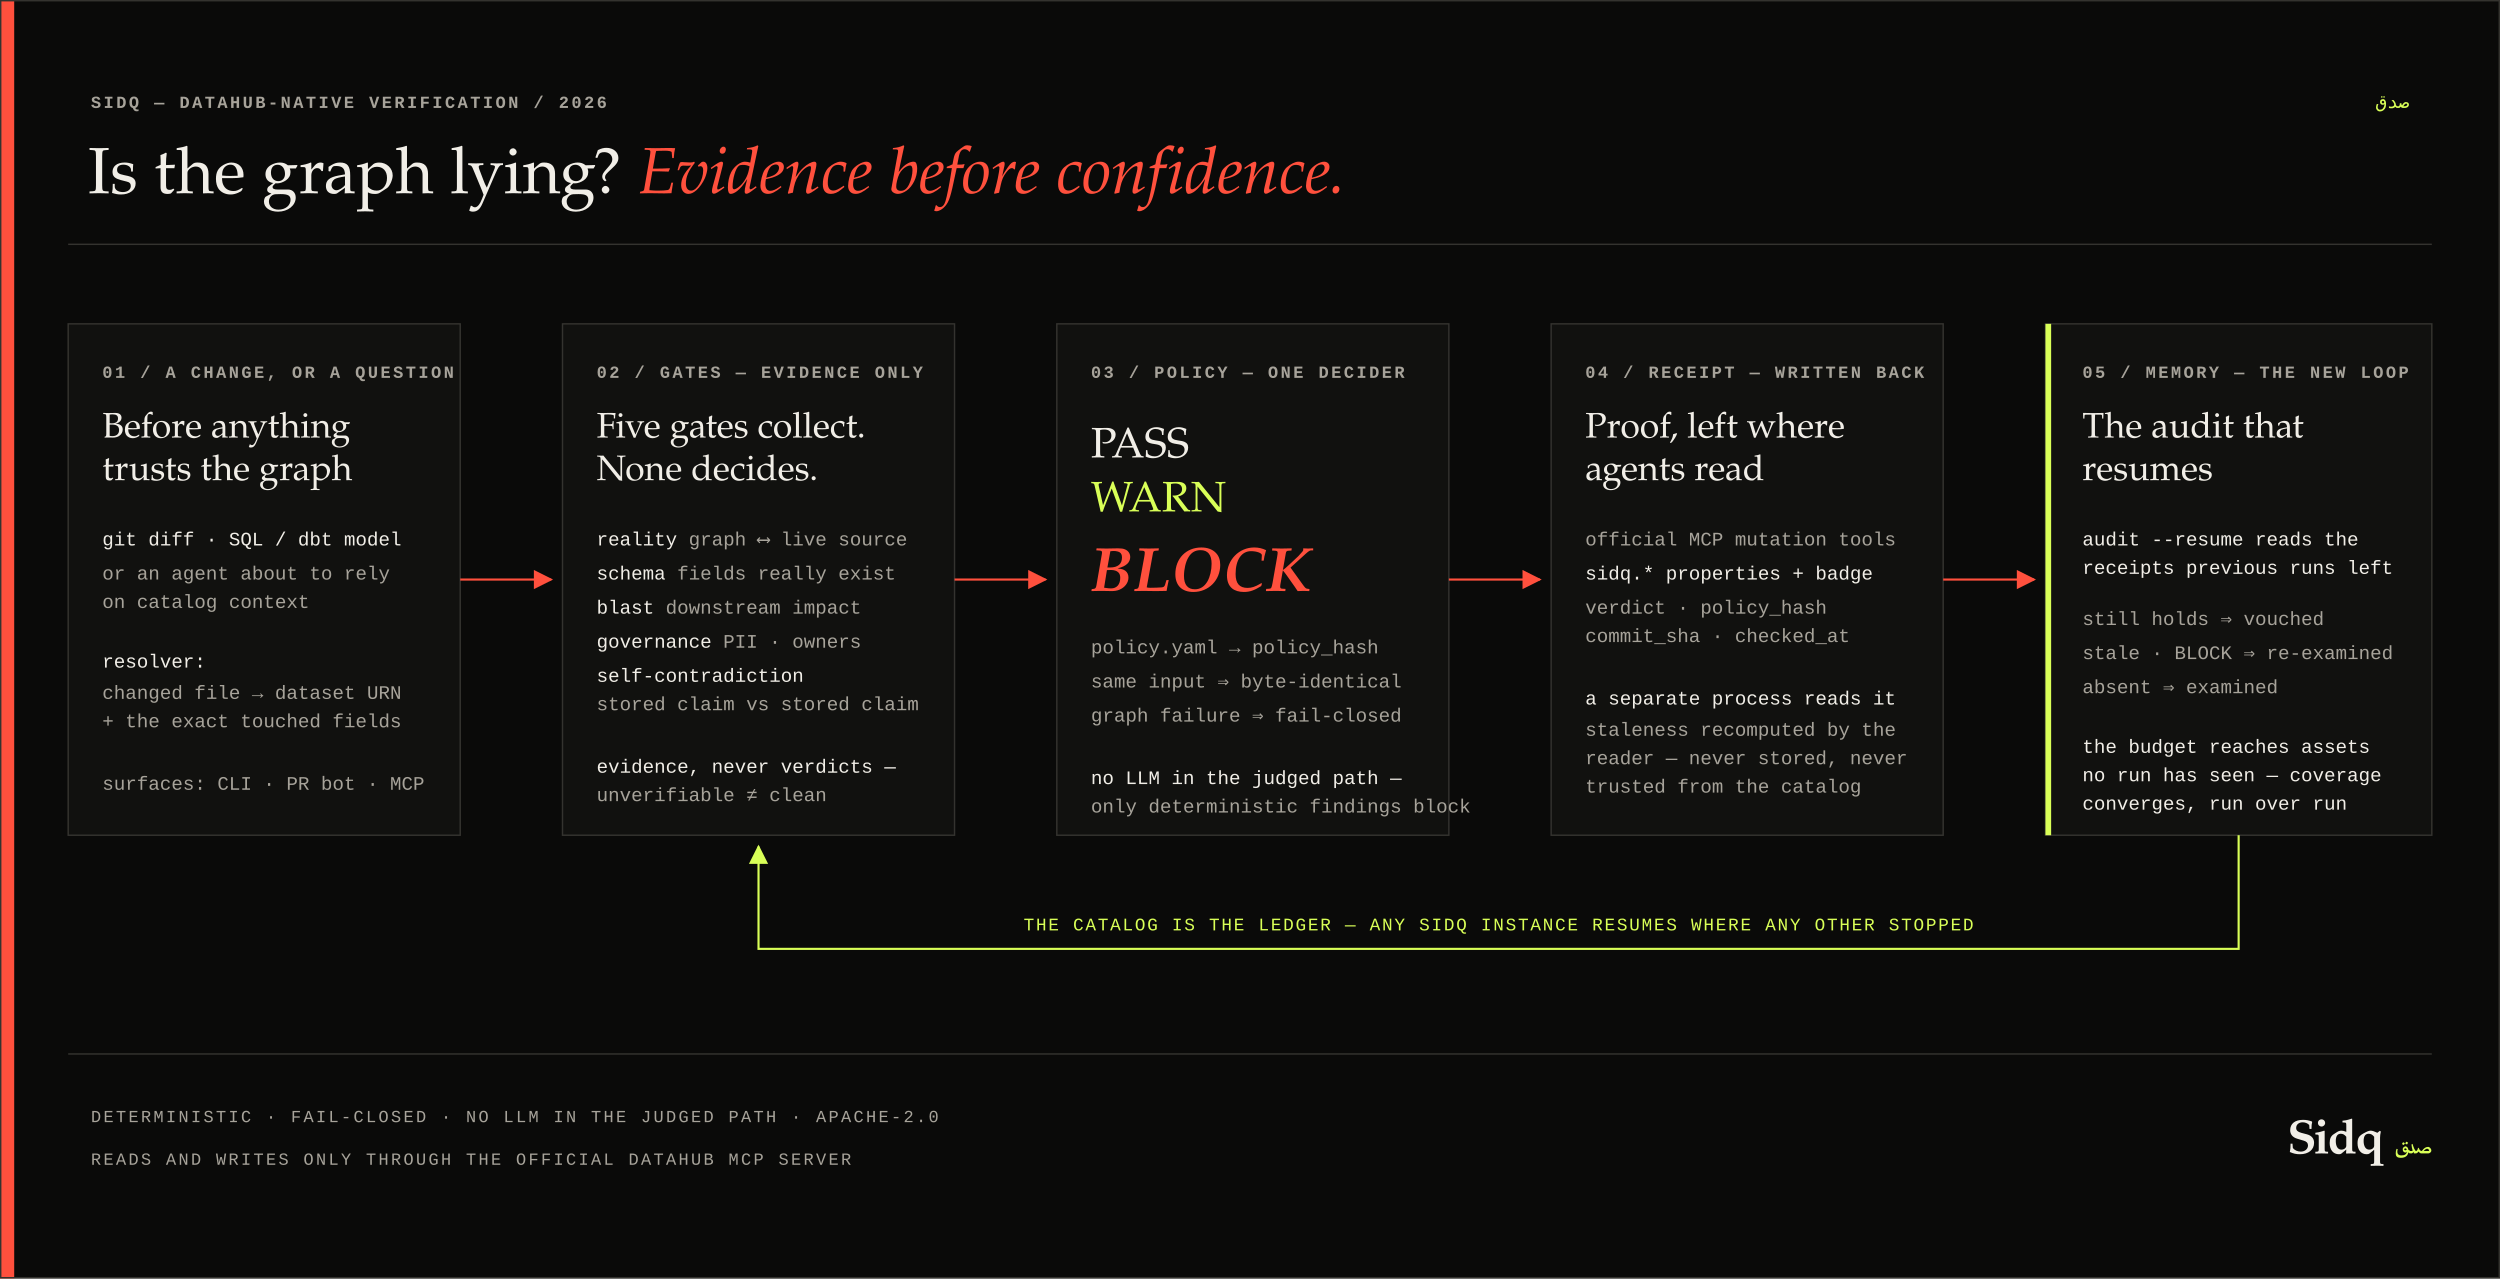
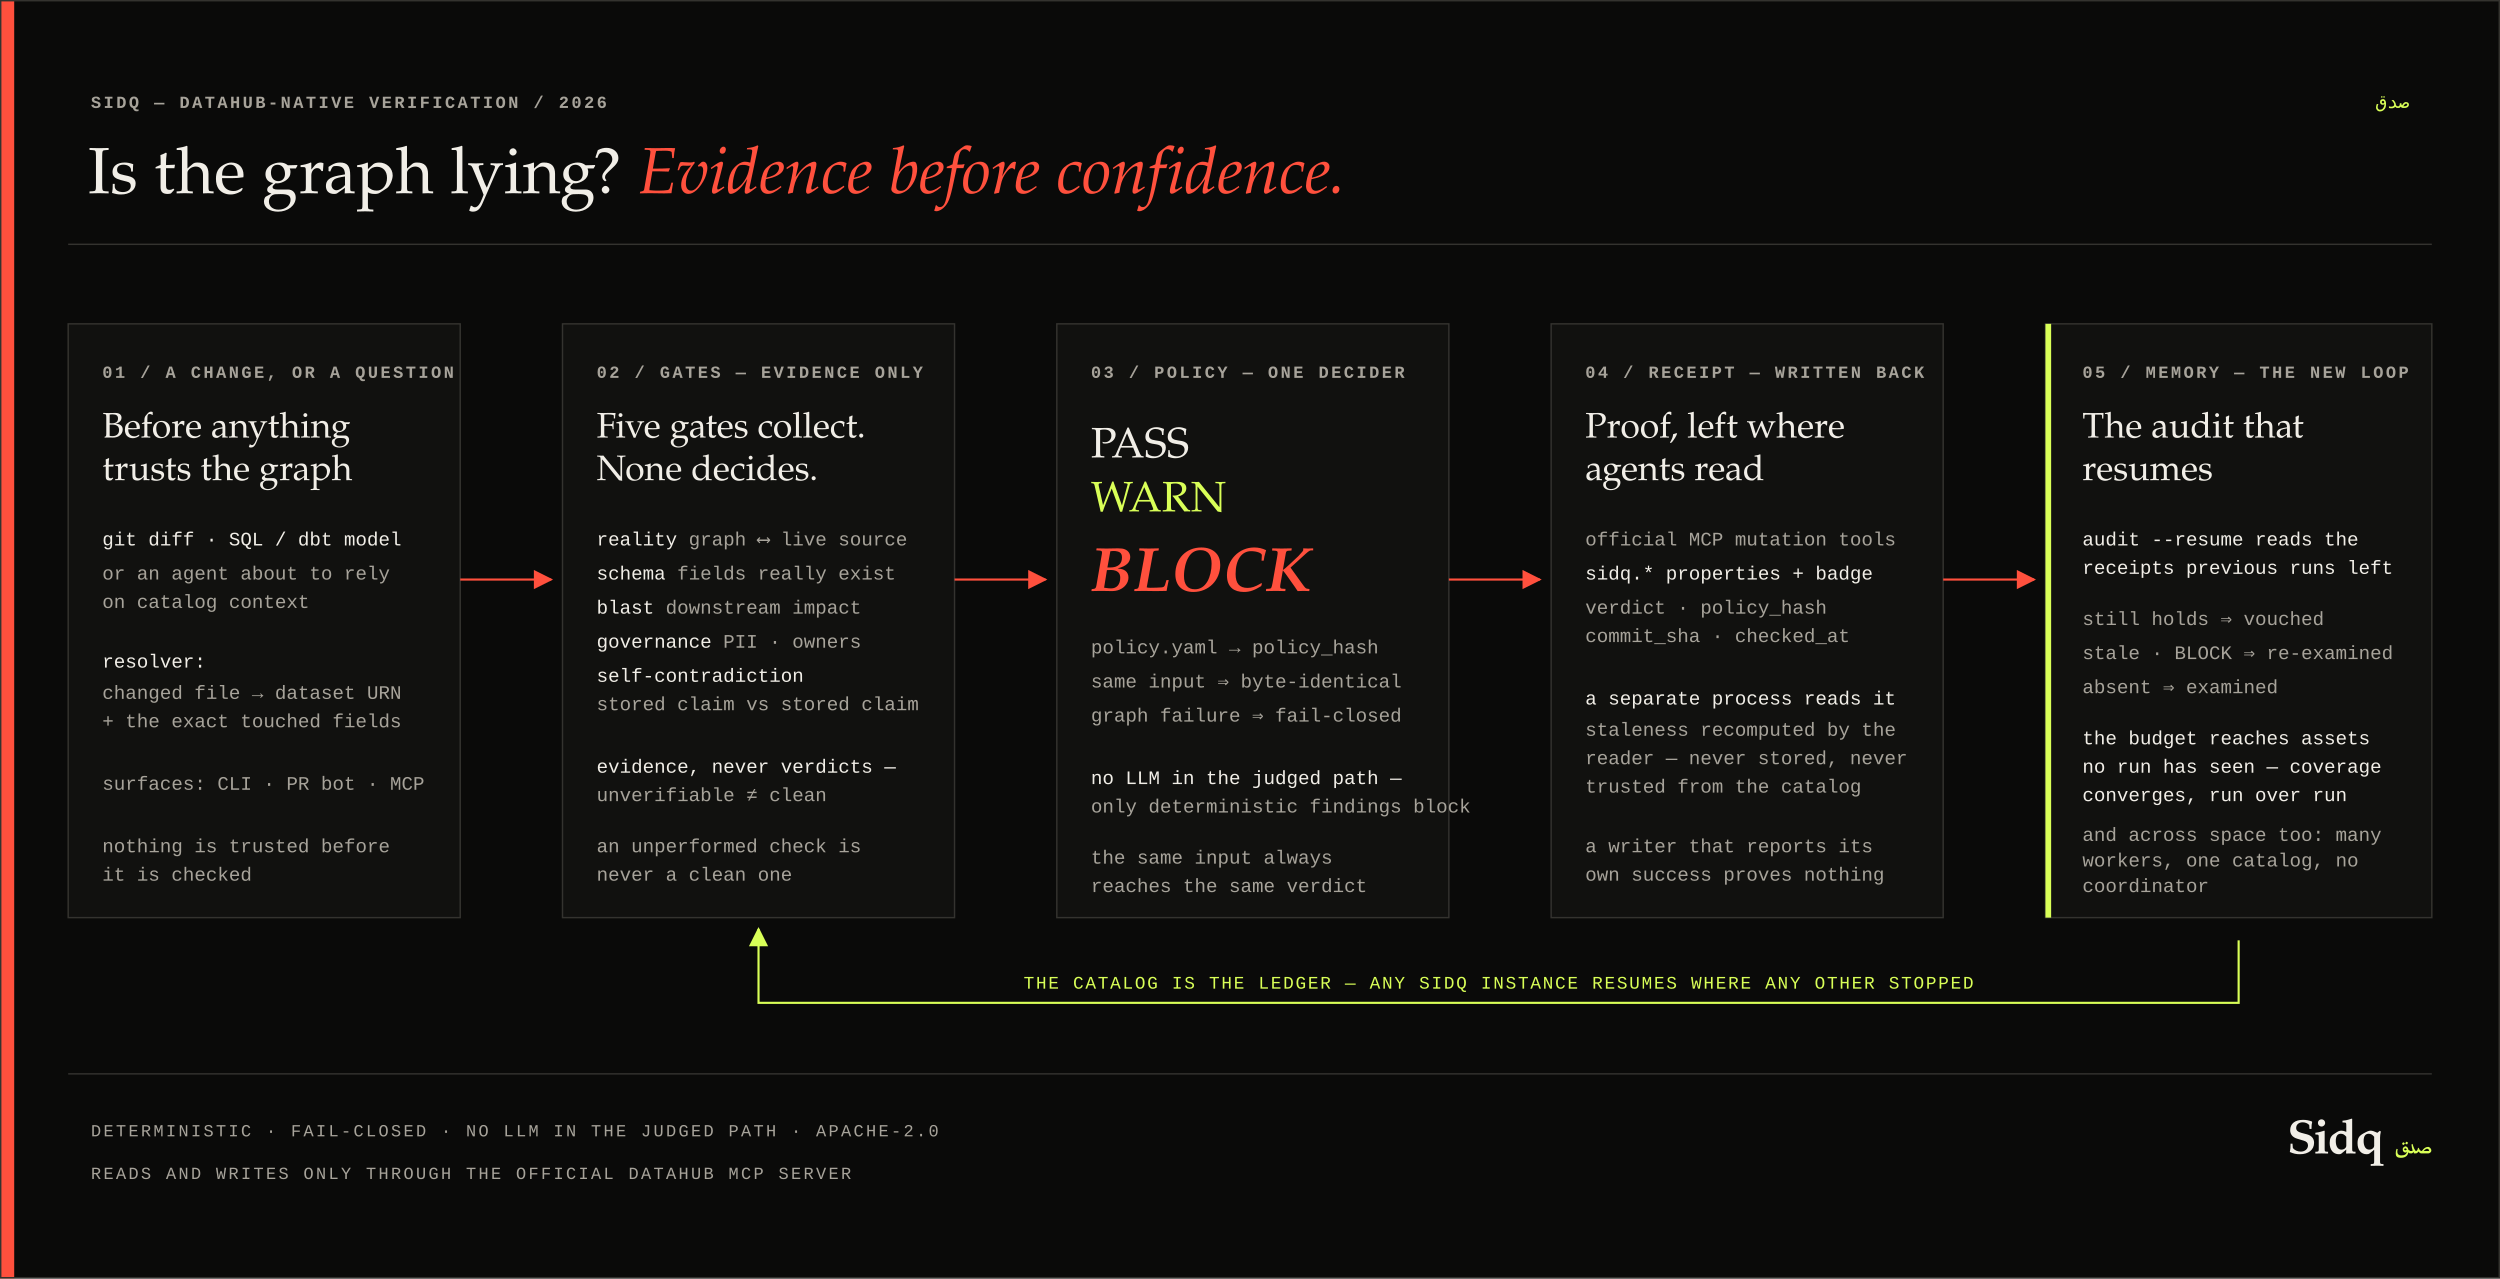
<svg xmlns="http://www.w3.org/2000/svg" viewBox="0 0 1760 900" role="img" aria-label="Sidq architecture: a change or agent question passes five evidence gates, one policy engine decides, a receipt is written into DataHub, and the next audit resumes from those receipts.">
  <defs>
    <marker id="head-signal" viewBox="0 0 10 10" refX="9" refY="5" markerWidth="9" markerHeight="9" orient="auto-start-reverse">
      <path d="M0 0 L10 5 L0 10 z" fill="#ff503d" />
    </marker>
    <marker id="head-acid" viewBox="0 0 10 10" refX="9" refY="5" markerWidth="9" markerHeight="9" orient="auto-start-reverse">
      <path d="M0 0 L10 5 L0 10 z" fill="#d9ff57" />
    </marker>
  </defs>
  <style>
    .display { font-family: "Iowan Old Style", "Palatino Linotype", Palatino, "Book Antiqua", Georgia, serif; }
    .mono    { font-family: "IBM Plex Mono", "SFMono-Regular", Consolas, "Liberation Mono", monospace; }
    .eyebrow { font-size: 12px; font-weight: 700; letter-spacing: 1.7px; fill: #a7a39a; }
    .title   { font-size: 25px; fill: #f1eee7; }
    .line    { font-size: 13.5px; fill: #a7a39a; }
    .line-strong { font-size: 13.5px; fill: #f1eee7; }
    .accent-signal { fill: #ff503d; }
    .accent-acid   { fill: #d9ff57; }
    .flow-label { font-size: 11.5px; letter-spacing: 1.6px; fill: #a7a39a; }
  </style>
  <rect x="0" y="0" width="1760" height="900" fill="#0a0a09" />
  <rect x="0" y="0" width="10" height="900" fill="#ff503d" />
  <rect x="0.5" y="0.5" width="1759" height="899" fill="none" stroke="#34332f" />
  <text class="mono eyebrow" x="64" y="76">SIDQ — DATAHUB-NATIVE VERIFICATION / 2026</text>
  <text class="display" x="62" y="136" font-size="46" fill="#f1eee7">Is the graph lying?  <tspan font-style="italic" fill="#ff503d">Evidence before confidence.</tspan>
  </text>
  <text class="mono" x="1696" y="76" font-size="13" fill="#d9ff57" text-anchor="end">صدق</text>
  <line x1="48" y1="172" x2="1712" y2="172" stroke="#34332f" />
  <g>
-     <rect x="48" y="228" width="276" height="360" fill="#11110f" stroke="#34332f" />
+     <rect x="48" y="228" width="276" height="418" fill="#11110f" stroke="#34332f" />
    <text class="mono eyebrow" x="72" y="266">01 / A CHANGE, OR A QUESTION</text>
    <text class="display title" x="72" y="308">Before anything</text>
    <text class="display title" x="72" y="338">trusts the graph</text>
    <text class="mono line-strong" x="72" y="384">git diff · SQL / dbt model</text>
    <text class="mono line" x="72" y="408">or an agent about to rely</text>
    <text class="mono line" x="72" y="428">on catalog context</text>
    <text class="mono line-strong" x="72" y="470">resolver:</text>
    <text class="mono line" x="72" y="492">changed file → dataset URN</text>
    <text class="mono line" x="72" y="512">+ the exact touched fields</text>
    <text class="mono line" x="72" y="556">surfaces: CLI · PR bot · MCP</text>
+     <text class="mono line" x="72" y="600">nothing is trusted before</text>
+     <text class="mono line" x="72" y="620">it is checked</text>
  </g>
  <g>
-     <rect x="396" y="228" width="276" height="360" fill="#11110f" stroke="#34332f" />
+     <rect x="396" y="228" width="276" height="418" fill="#11110f" stroke="#34332f" />
    <text class="mono eyebrow" x="420" y="266">02 / GATES — EVIDENCE ONLY</text>
    <text class="display title" x="420" y="308">Five gates collect.</text>
    <text class="display title" x="420" y="338">None decides.</text>
    <text class="mono line" x="420" y="384">
      <tspan class="line-strong">reality  </tspan> graph ⟷ live source</text>
    <text class="mono line" x="420" y="408">
      <tspan class="line-strong">schema   </tspan> fields really exist</text>
    <text class="mono line" x="420" y="432">
      <tspan class="line-strong">blast    </tspan> downstream impact</text>
    <text class="mono line" x="420" y="456">
      <tspan class="line-strong">governance</tspan> PII · owners</text>
    <text class="mono line" x="420" y="480">
      <tspan class="line-strong">self-contradiction</tspan>
    </text>
    <text class="mono line" x="420" y="500">  stored claim vs stored claim</text>
    <text class="mono line-strong" x="420" y="544">evidence, never verdicts —</text>
    <text class="mono line" x="420" y="564">unverifiable ≠ clean</text>
+     <text class="mono line" x="420" y="600">an unperformed check is</text>
+     <text class="mono line" x="420" y="620">never a clean one</text>
  </g>
  <g>
-     <rect x="744" y="228" width="276" height="360" fill="#11110f" stroke="#34332f" />
+     <rect x="744" y="228" width="276" height="418" fill="#11110f" stroke="#34332f" />
    <text class="mono eyebrow" x="768" y="266">03 / POLICY — ONE DECIDER</text>
    <text class="display" x="768" y="322" font-size="30" fill="#f1eee7">PASS</text>
    <text class="display" x="768" y="360" font-size="30" fill="#d9ff57">WARN</text>
    <text class="display" x="768" y="416" font-size="44" font-style="italic" font-weight="700" fill="#ff503d">BLOCK</text>
    <text class="mono line" x="768" y="460">policy.yaml → policy_hash</text>
    <text class="mono line" x="768" y="484">same input ⇒ byte-identical</text>
    <text class="mono line" x="768" y="508">graph failure ⇒ fail-closed</text>
    <text class="mono line-strong" x="768" y="552">no LLM in the judged path —</text>
    <text class="mono line" x="768" y="572">only deterministic findings block</text>
+     <text class="mono line" x="768" y="608">the same input always</text>
+     <text class="mono line" x="768" y="628">reaches the same verdict</text>
  </g>
  <g>
-     <rect x="1092" y="228" width="276" height="360" fill="#11110f" stroke="#34332f" />
+     <rect x="1092" y="228" width="276" height="418" fill="#11110f" stroke="#34332f" />
    <text class="mono eyebrow" x="1116" y="266">04 / RECEIPT — WRITTEN BACK</text>
    <text class="display title" x="1116" y="308">Proof, left where</text>
    <text class="display title" x="1116" y="338">agents read</text>
    <text class="mono line" x="1116" y="384">official MCP mutation tools</text>
    <text class="mono line-strong" x="1116" y="408">sidq.* properties + badge</text>
    <text class="mono line" x="1116" y="432">verdict · policy_hash</text>
    <text class="mono line" x="1116" y="452">commit_sha · checked_at</text>
    <text class="mono line-strong" x="1116" y="496">a separate process reads it</text>
    <text class="mono line" x="1116" y="518">staleness recomputed by the</text>
    <text class="mono line" x="1116" y="538">reader — never stored, never</text>
    <text class="mono line" x="1116" y="558">trusted from the catalog</text>
+     <text class="mono line" x="1116" y="600">a writer that reports its</text>
+     <text class="mono line" x="1116" y="620">own success proves nothing</text>
  </g>
  <g>
-     <rect x="1440" y="228" width="272" height="360" fill="#11110f" stroke="#34332f" />
-     <rect x="1440" y="228" width="4" height="360" fill="#d9ff57" />
+     <rect x="1440" y="228" width="272" height="418" fill="#11110f" stroke="#34332f" />
+     <rect x="1440" y="228" width="4" height="418" fill="#d9ff57" />
    <text class="mono eyebrow" x="1466" y="266" fill="#d9ff57">05 / MEMORY — THE NEW LOOP</text>
    <text class="display title" x="1466" y="308">The audit that</text>
    <text class="display title" x="1466" y="338">resumes</text>
    <text class="mono line-strong" x="1466" y="384">audit --resume reads the</text>
    <text class="mono line-strong" x="1466" y="404">receipts previous runs left</text>
    <text class="mono line" x="1466" y="440">still holds  ⇒ vouched</text>
    <text class="mono line" x="1466" y="464">stale · BLOCK ⇒ re-examined</text>
    <text class="mono line" x="1466" y="488">absent       ⇒ examined</text>
-     <text class="mono line-strong" x="1466" y="530">the budget reaches assets</text>
-     <text class="mono line-strong" x="1466" y="550">no run has seen — coverage</text>
-     <text class="mono line-strong" x="1466" y="570">converges, run over run</text>
+     <text class="mono line-strong" x="1466" y="524">the budget reaches assets</text>
+     <text class="mono line-strong" x="1466" y="544">no run has seen — coverage</text>
+     <text class="mono line-strong" x="1466" y="564">converges, run over run</text>
+     <text class="mono line" x="1466" y="592">and across space too: many</text>
+     <text class="mono line" x="1466" y="610">workers, one catalog, no</text>
+     <text class="mono line" x="1466" y="628">coordinator</text>
  </g>
  <g stroke="#ff503d" stroke-width="1.5">
    <line x1="324" y1="408" x2="388" y2="408" marker-end="url(#head-signal)" />
    <line x1="672" y1="408" x2="736" y2="408" marker-end="url(#head-signal)" />
    <line x1="1020" y1="408" x2="1084" y2="408" marker-end="url(#head-signal)" />
    <line x1="1368" y1="408" x2="1432" y2="408" marker-end="url(#head-signal)" />
  </g>
  <g fill="none" stroke="#d9ff57" stroke-width="1.5">
-     <path d="M 1576 588 L 1576 668 L 534 668 L 534 596" marker-end="url(#head-acid)" />
+     <path d="M 1576 662 L 1576 706 L 534 706 L 534 654" marker-end="url(#head-acid)" />
  </g>
-   <text class="mono" x="1055" y="655" font-size="12.5" letter-spacing="1.2" fill="#d9ff57" text-anchor="middle">THE CATALOG IS THE LEDGER — ANY SIDQ INSTANCE RESUMES WHERE ANY OTHER STOPPED</text>
-   <line x1="48" y1="742" x2="1712" y2="742" stroke="#34332f" />
-   <text class="mono" x="64" y="790" font-size="12" letter-spacing="1.6" fill="#a7a39a">DETERMINISTIC · FAIL-CLOSED · NO LLM IN THE JUDGED PATH · APACHE-2.0</text>
-   <text class="mono" x="64" y="820" font-size="12" letter-spacing="1.6" fill="#a7a39a">READS AND WRITES ONLY THROUGH THE OFFICIAL DATAHUB MCP SERVER</text>
+   <text class="mono" x="1055" y="696" font-size="12.5" letter-spacing="1.2" fill="#d9ff57" text-anchor="middle">THE CATALOG IS THE LEDGER — ANY SIDQ INSTANCE RESUMES WHERE ANY OTHER STOPPED</text>
+   <line x1="48" y1="756" x2="1712" y2="756" stroke="#34332f" />
+   <text class="mono" x="64" y="800" font-size="12" letter-spacing="1.6" fill="#a7a39a">DETERMINISTIC · FAIL-CLOSED · NO LLM IN THE JUDGED PATH · APACHE-2.0</text>
+   <text class="mono" x="64" y="830" font-size="12" letter-spacing="1.6" fill="#a7a39a">READS AND WRITES ONLY THROUGH THE OFFICIAL DATAHUB MCP SERVER</text>
  <text class="display" x="1712" y="812" font-size="34" font-weight="700" letter-spacing="-1.5" fill="#f1eee7" text-anchor="end">Sidq <tspan fill="#d9ff57" font-size="16">صدق</tspan>
  </text>
</svg>
